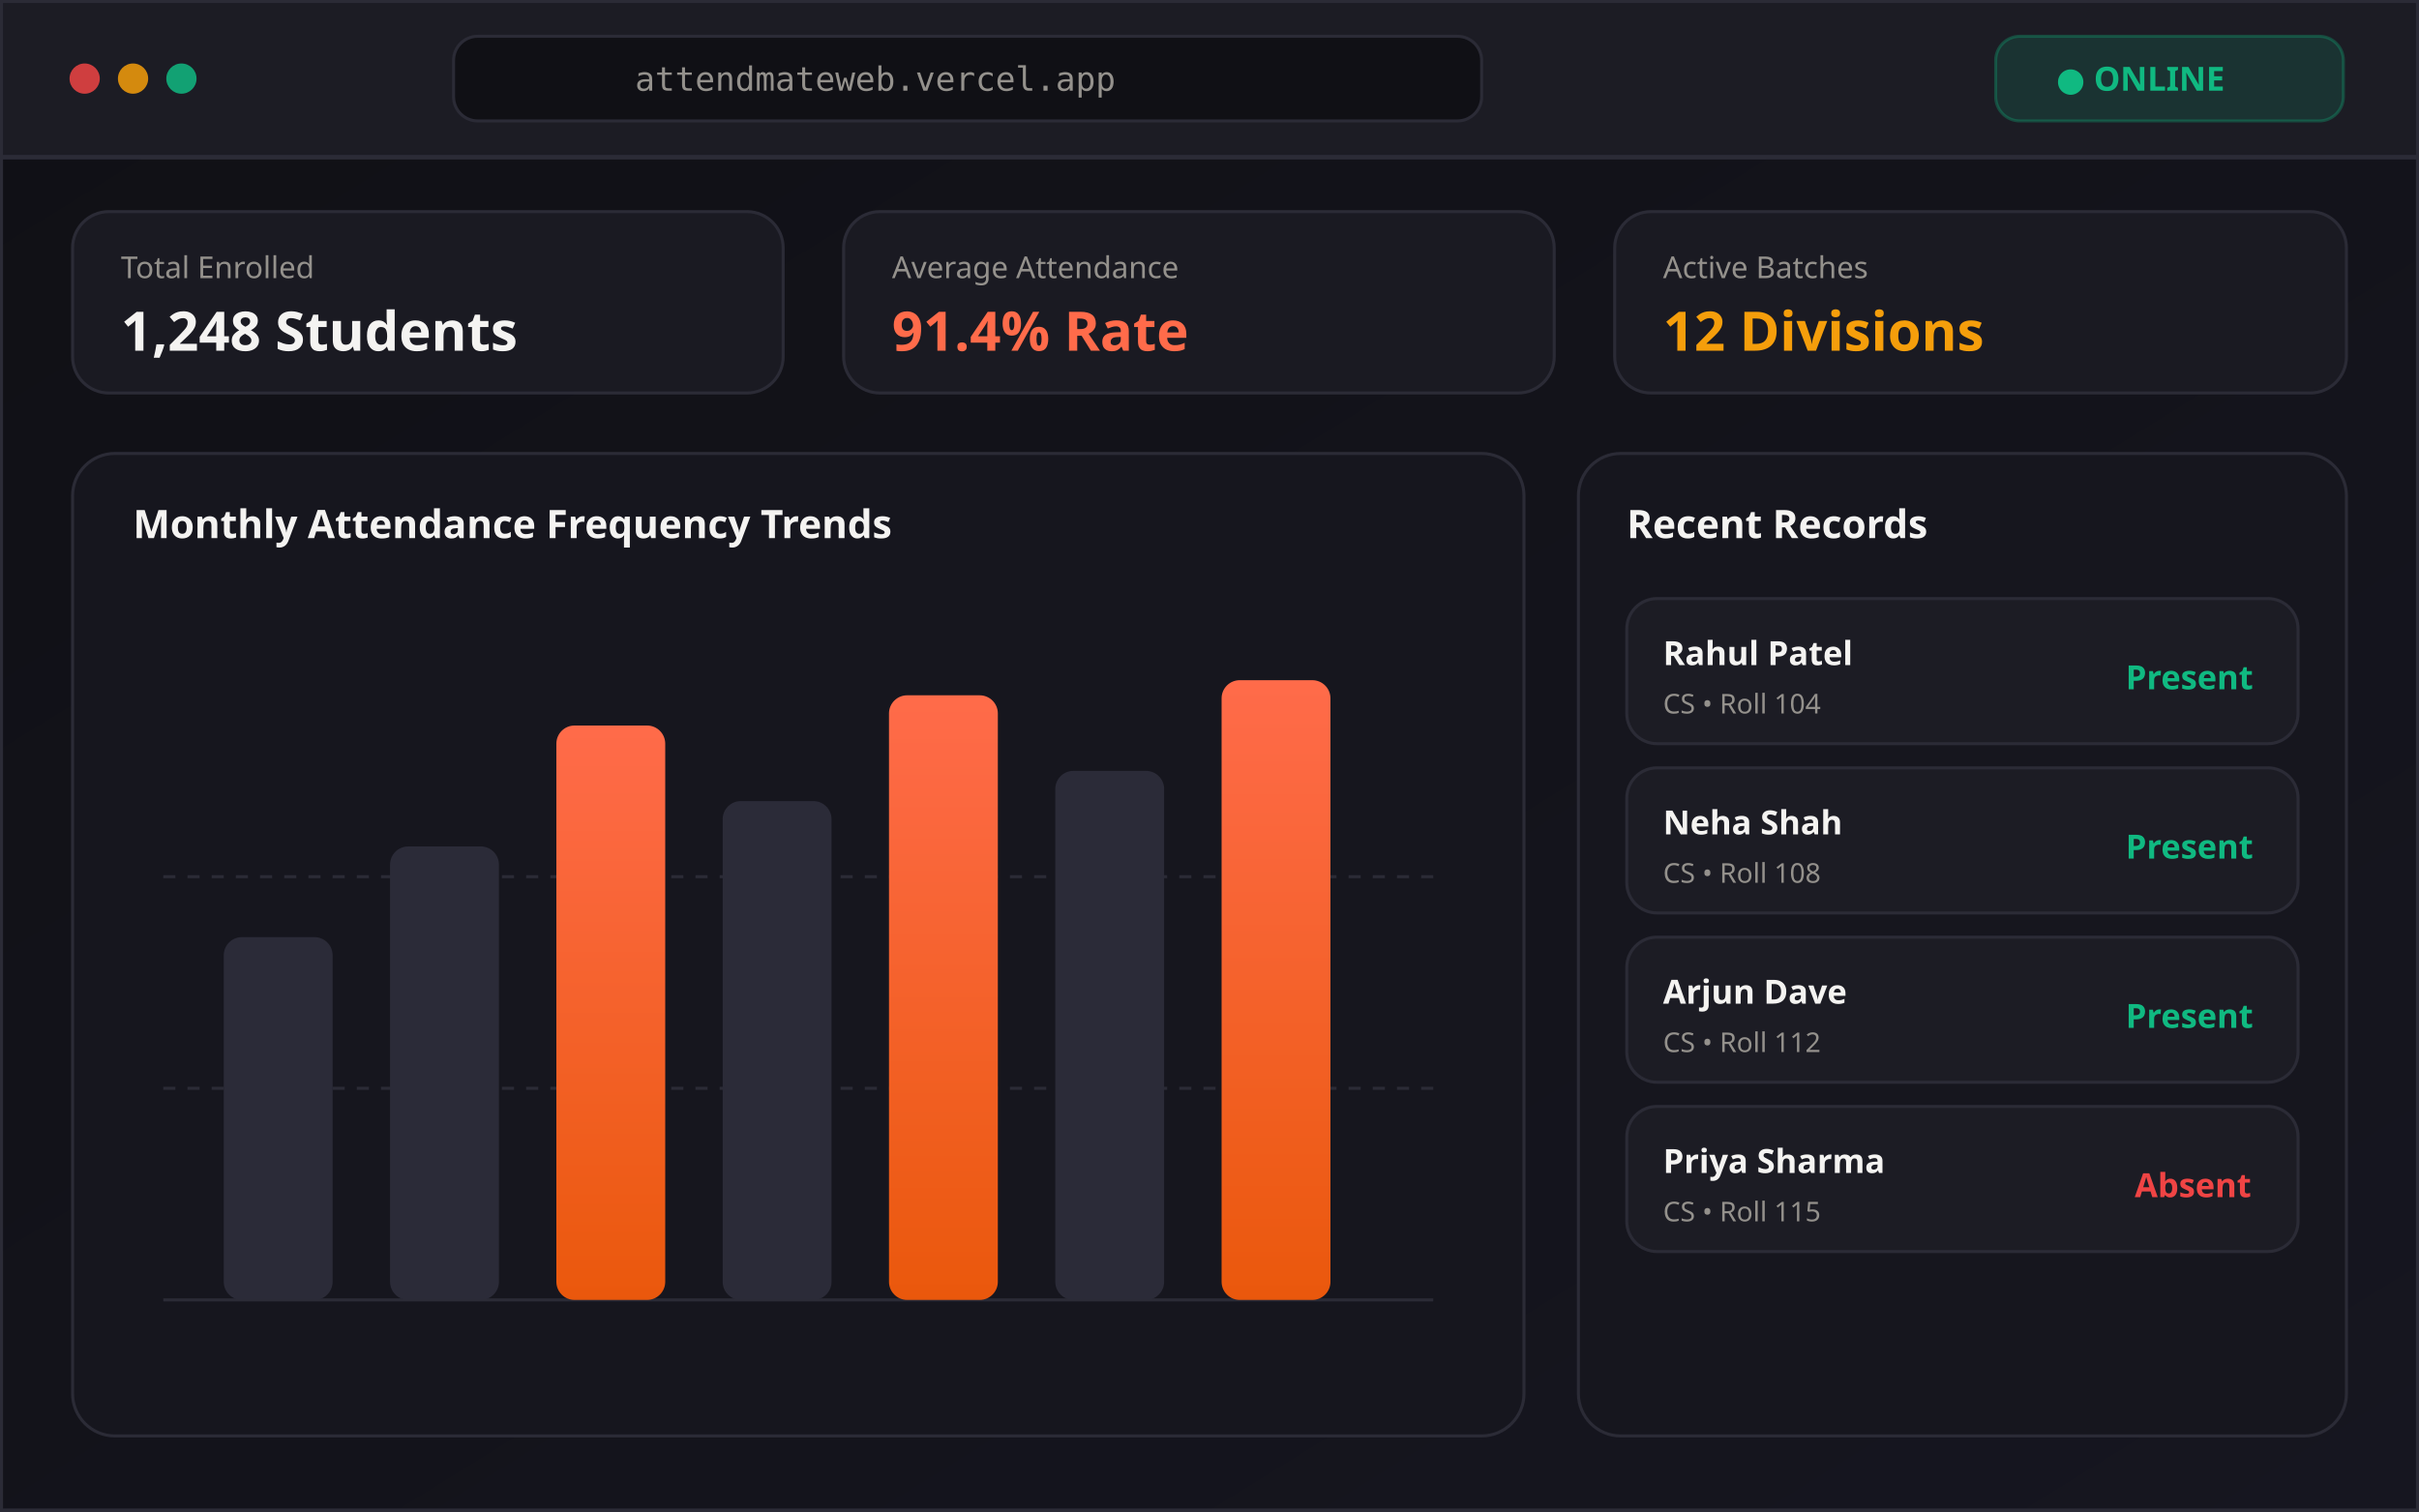
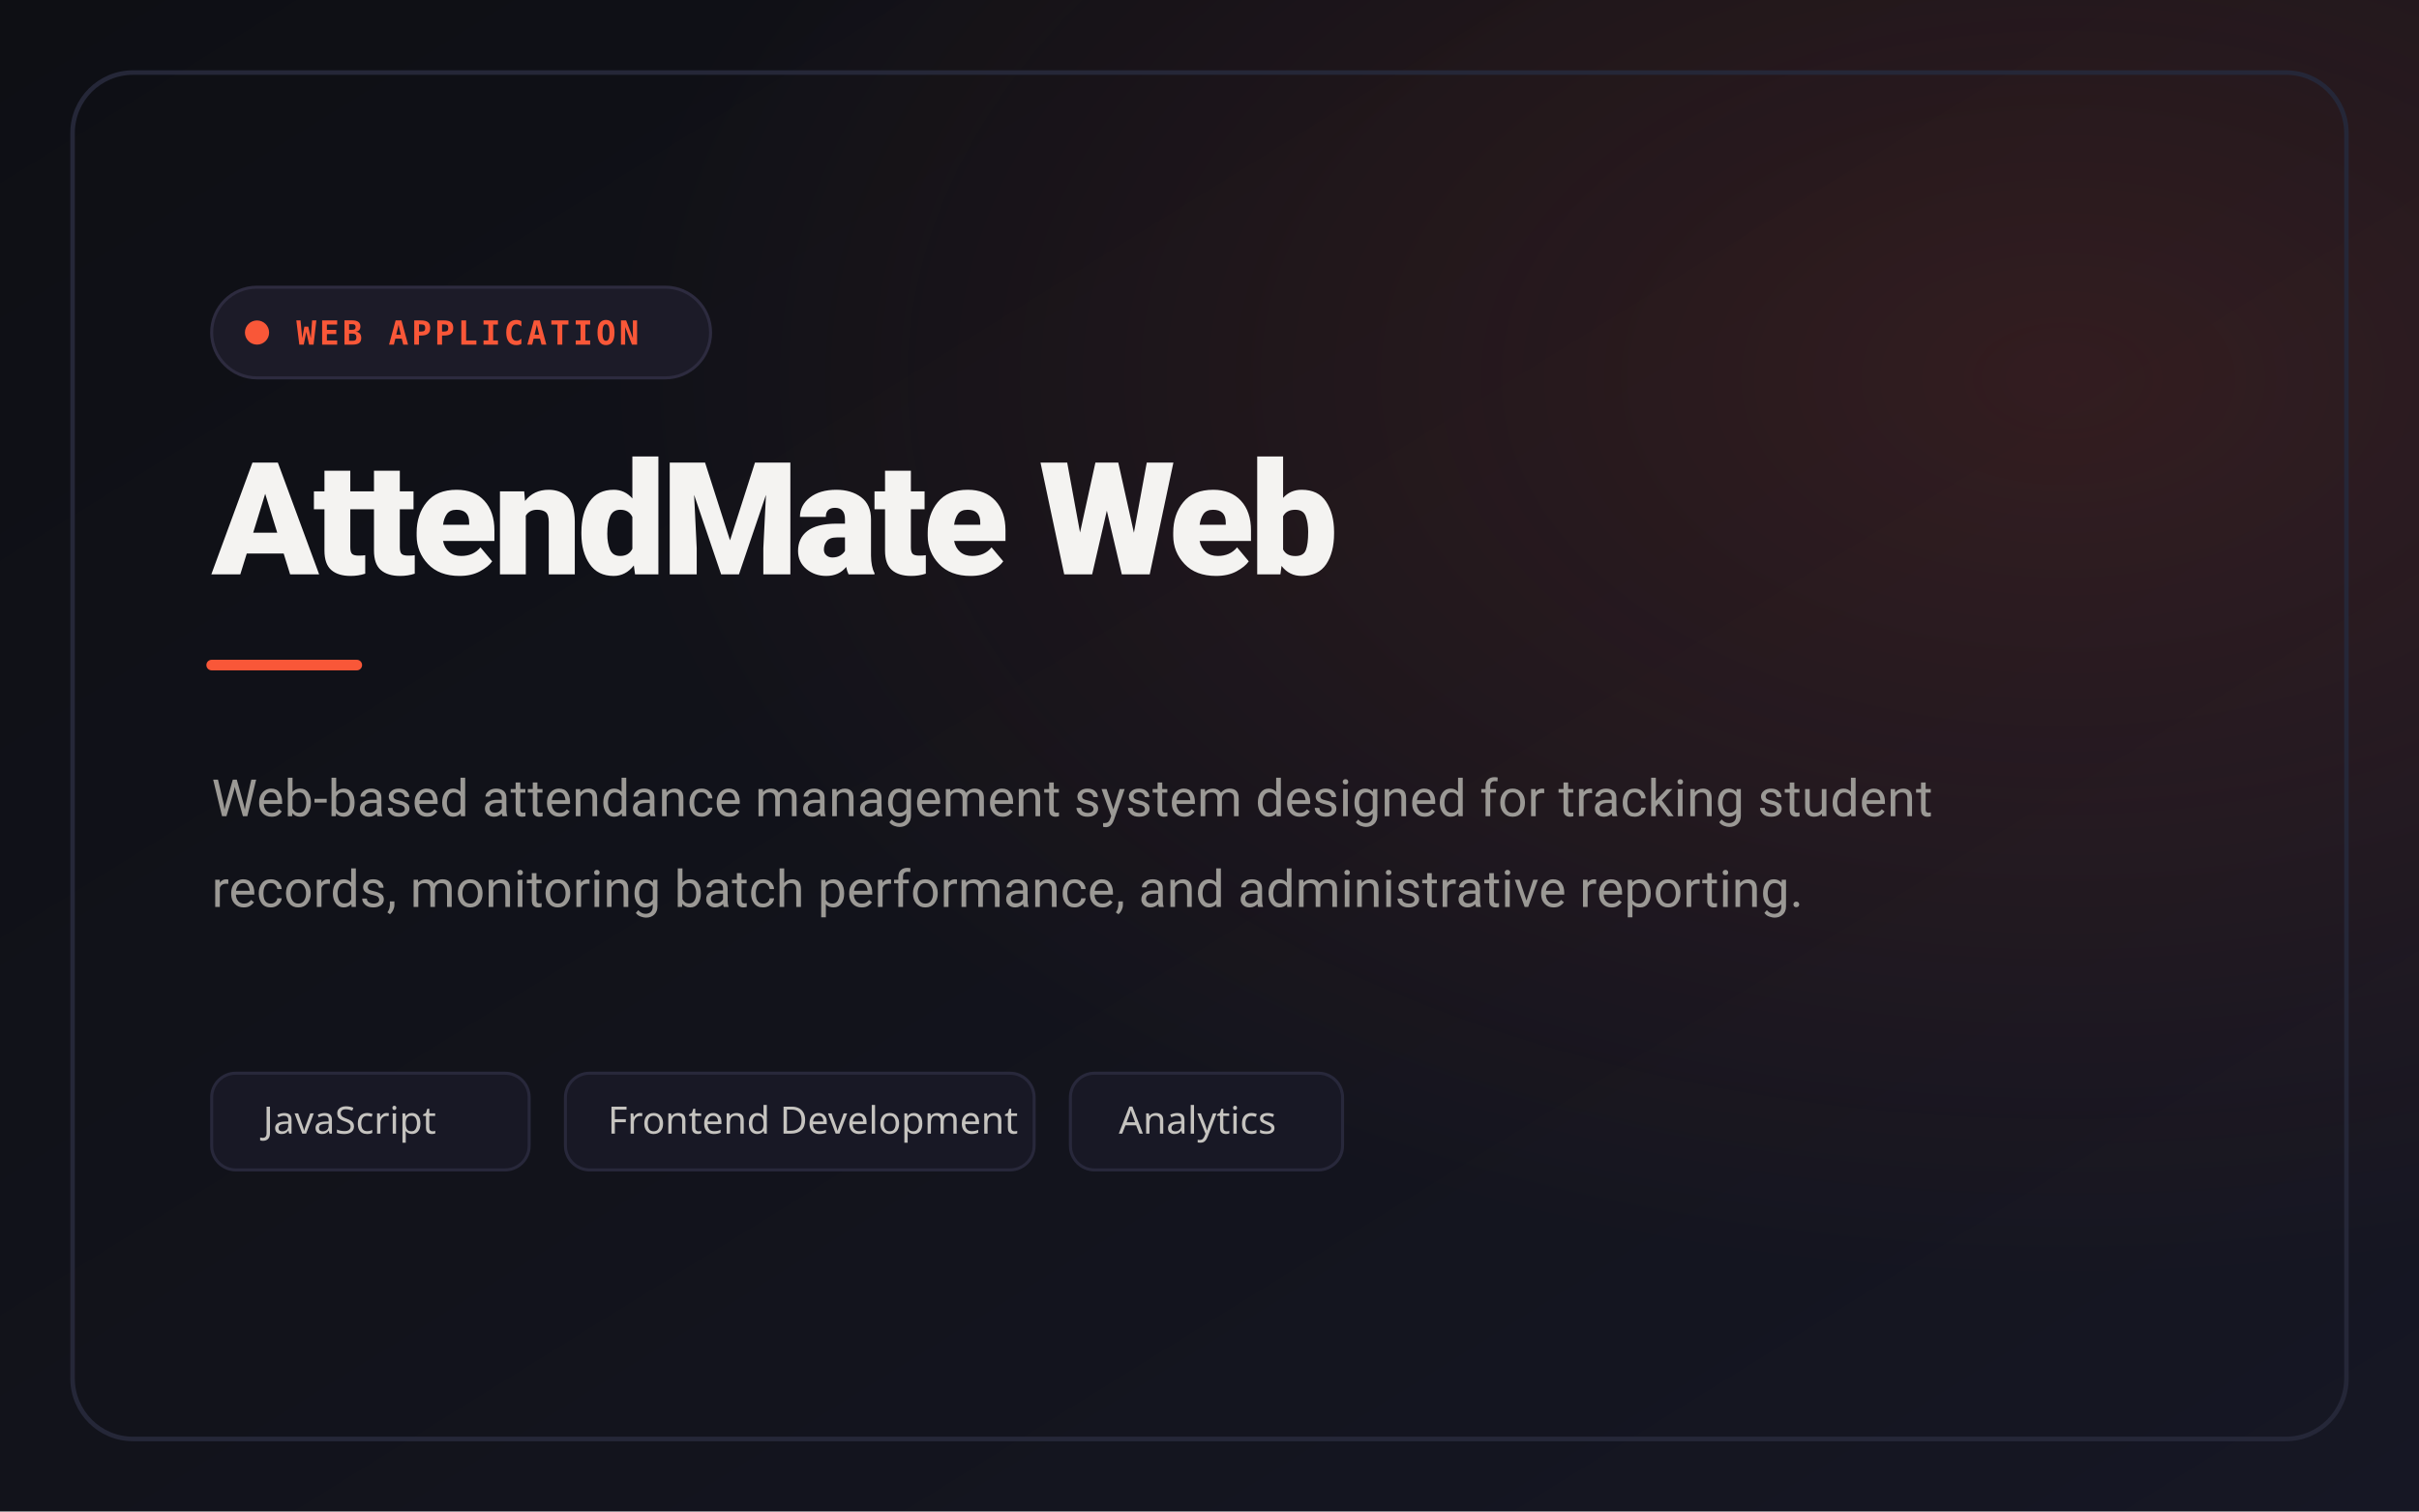
<svg xmlns="http://www.w3.org/2000/svg" viewBox="0 0 800 500" width="800" height="500">
  <defs>
-     <linearGradient id="aw-canvas-bg" x1="0%" y1="0%" x2="100%" y2="100%">
-       <stop offset="0%" stop-color="#101015" />
-       <stop offset="100%" stop-color="#161620" />
+     <linearGradient id="amw-bg" x1="0%" y1="0%" x2="100%" y2="100%">
+       <stop offset="0%" stop-color="#0E0F14" />
+       <stop offset="50%" stop-color="#12131B" />
+       <stop offset="100%" stop-color="#161724" />
    </linearGradient>
-     <linearGradient id="aw-chart-bar" x1="0%" y1="0%" x2="0%" y2="100%">
-       <stop offset="0%" stop-color="#FF6B4A" />
-       <stop offset="100%" stop-color="#EA580C" />
-     </linearGradient>
+     <radialGradient id="amw-glow" cx="85%" cy="25%" r="60%">
+       <stop offset="0%" stop-color="#F95738" stop-opacity="0.14" />
+       <stop offset="100%" stop-color="#F95738" stop-opacity="0" />
+     </radialGradient>
  </defs>
-   <rect x="0" y="0" width="800" height="500" fill="url(#aw-canvas-bg)" />
-   <rect x="0" y="0" width="800" height="52" fill="#1C1C24" />
-   <line x1="0" y1="52" x2="800" y2="52" stroke="#2B2B36" stroke-width="1.5" />
-   <circle cx="28" cy="26" r="5" fill="#EF4444" opacity="0.85" />
-   <circle cx="44" cy="26" r="5" fill="#F59E0B" opacity="0.85" />
-   <circle cx="60" cy="26" r="5" fill="#10B981" opacity="0.85" />
-   <rect x="150" y="12" width="340" height="28" rx="8" fill="#101015" stroke="#2B2B36" stroke-width="1" />
-   <text x="210" y="30" fill="#94918C" font-size="11" font-family="monospace">attendmateweb.vercel.app</text>
-   <rect x="660" y="12" width="115" height="28" rx="8" fill="#10B981" fill-opacity="0.15" stroke="#10B981" stroke-opacity="0.3" stroke-width="1" />
-   <text x="680" y="30" fill="#10B981" font-size="11" font-family="system-ui, sans-serif" font-weight="bold">● ONLINE</text>
-   <g transform="translate(24, 70)">
-     <rect x="0" y="0" width="235" height="60" rx="12" fill="#1A1A22" stroke="#2B2B36" stroke-width="1" />
-     <text x="16" y="22" fill="#94918C" font-size="10" font-family="system-ui, sans-serif">Total Enrolled</text>
-     <text x="16" y="46" fill="#F4F3F1" font-size="18" font-family="system-ui, sans-serif" font-weight="bold">1,248 Students</text>
-     <rect x="255" y="0" width="235" height="60" rx="12" fill="#1A1A22" stroke="#2B2B36" stroke-width="1" />
-     <text x="271" y="22" fill="#94918C" font-size="10" font-family="system-ui, sans-serif">Average Attendance</text>
-     <text x="271" y="46" fill="#FF6B4A" font-size="18" font-family="system-ui, sans-serif" font-weight="bold">91.4% Rate</text>
-     <rect x="510" y="0" width="242" height="60" rx="12" fill="#1A1A22" stroke="#2B2B36" stroke-width="1" />
-     <text x="526" y="22" fill="#94918C" font-size="10" font-family="system-ui, sans-serif">Active Batches</text>
-     <text x="526" y="46" fill="#F59E0B" font-size="18" font-family="system-ui, sans-serif" font-weight="bold">12 Divisions</text>
-   </g>
-   <g transform="translate(24, 150)">
-     <rect x="0" y="0" width="480" height="325" rx="14" fill="#16161E" stroke="#2B2B36" stroke-width="1" />
-     <text x="20" y="28" fill="#F4F3F1" font-size="13" font-family="system-ui, sans-serif" font-weight="bold">Monthly Attendance Frequency Trends</text>
-     <g transform="translate(30, 60)">
-       <line x1="0" y1="220" x2="420" y2="220" stroke="#2B2B36" stroke-width="1" />
-       <line x1="0" y1="150" x2="420" y2="150" stroke="#2B2B36" stroke-dasharray="4,4" stroke-width="1" />
-       <line x1="0" y1="80" x2="420" y2="80" stroke="#2B2B36" stroke-dasharray="4,4" stroke-width="1" />
-       <rect x="20" y="100" width="36" height="120" rx="6" fill="#2B2B38" />
-       <rect x="75" y="70" width="36" height="150" rx="6" fill="#2B2B38" />
-       <rect x="130" y="30" width="36" height="190" rx="6" fill="url(#aw-chart-bar)" />
-       <rect x="185" y="55" width="36" height="165" rx="6" fill="#2B2B38" />
-       <rect x="240" y="20" width="36" height="200" rx="6" fill="url(#aw-chart-bar)" />
-       <rect x="295" y="45" width="36" height="175" rx="6" fill="#2B2B38" />
-       <rect x="350" y="15" width="36" height="205" rx="6" fill="url(#aw-chart-bar)" />
-     </g>
-     <rect x="498" y="0" width="254" height="325" rx="14" fill="#16161E" stroke="#2B2B36" stroke-width="1" />
-     <text x="514" y="28" fill="#F4F3F1" font-size="13" font-family="system-ui, sans-serif" font-weight="bold">Recent Records</text>
-     <g transform="translate(514, 48)">
-       <rect x="0" y="0" width="222" height="48" rx="10" fill="#1C1C24" stroke="#2B2B36" stroke-width="1" />
-       <text x="12" y="22" fill="#F4F3F1" font-size="11" font-family="system-ui, sans-serif" font-weight="bold">Rahul Patel</text>
-       <text x="12" y="38" fill="#94918C" font-size="9" font-family="system-ui, sans-serif">CS • Roll 104</text>
-       <text x="165" y="30" fill="#10B981" font-size="11" font-family="system-ui, sans-serif" font-weight="bold">Present</text>
-       <rect x="0" y="56" width="222" height="48" rx="10" fill="#1C1C24" stroke="#2B2B36" stroke-width="1" />
-       <text x="12" y="78" fill="#F4F3F1" font-size="11" font-family="system-ui, sans-serif" font-weight="bold">Neha Shah</text>
-       <text x="12" y="94" fill="#94918C" font-size="9" font-family="system-ui, sans-serif">CS • Roll 108</text>
-       <text x="165" y="86" fill="#10B981" font-size="11" font-family="system-ui, sans-serif" font-weight="bold">Present</text>
-       <rect x="0" y="112" width="222" height="48" rx="10" fill="#1C1C24" stroke="#2B2B36" stroke-width="1" />
-       <text x="12" y="134" fill="#F4F3F1" font-size="11" font-family="system-ui, sans-serif" font-weight="bold">Arjun Dave</text>
-       <text x="12" y="150" fill="#94918C" font-size="9" font-family="system-ui, sans-serif">CS • Roll 112</text>
-       <text x="165" y="142" fill="#10B981" font-size="11" font-family="system-ui, sans-serif" font-weight="bold">Present</text>
-       <rect x="0" y="168" width="222" height="48" rx="10" fill="#1C1C24" stroke="#2B2B36" stroke-width="1" />
-       <text x="12" y="190" fill="#F4F3F1" font-size="11" font-family="system-ui, sans-serif" font-weight="bold">Priya Sharma</text>
-       <text x="12" y="206" fill="#94918C" font-size="9" font-family="system-ui, sans-serif">CS • Roll 115</text>
-       <text x="168" y="198" fill="#EF4444" font-size="11" font-family="system-ui, sans-serif" font-weight="bold">Absent</text>
+   <rect width="800" height="500" fill="url(#amw-bg)" />
+   <rect width="800" height="500" fill="url(#amw-glow)" />
+   <rect x="24" y="24" width="752" height="452" rx="20" fill="none" stroke="#252738" stroke-width="1.5" />
+   <g transform="translate(70, 95)">
+     <rect x="0" y="0" width="165" height="30" rx="15" fill="#1C1B28" stroke="#2D2B3F" stroke-width="1" />
+     <circle cx="15" cy="15" r="4" fill="#F95738" />
+     <text x="28" y="19" fill="#F95738" font-size="11" font-family="monospace" font-weight="700" letter-spacing="1">WEB APPLICATION</text>
+     <text x="0" y="95" fill="#F4F3F1" font-size="52" font-family="system-ui, -apple-system, BlinkMacSystemFont, 'Segoe UI', Roboto, sans-serif" font-weight="800" letter-spacing="-1.5">
+       AttendMate Web
+     </text>
+     <line x1="0" y1="125" x2="48" y2="125" stroke="#F95738" stroke-width="3.5" stroke-linecap="round" />
+     <text x="0" y="175" fill="#9B9995" font-size="17" font-family="system-ui, -apple-system, BlinkMacSystemFont, 'Segoe UI', Roboto, sans-serif" font-weight="400" letter-spacing="0.1">
+       Web-based attendance management system designed for tracking student
+     </text>
+     <text x="0" y="205" fill="#9B9995" font-size="17" font-family="system-ui, -apple-system, BlinkMacSystemFont, 'Segoe UI', Roboto, sans-serif" font-weight="400" letter-spacing="0.1">
+       records, monitoring batch performance, and administrative reporting.
+     </text>
+     <g transform="translate(0, 260)">
+       <rect x="0" y="0" width="105" height="32" rx="8" fill="#181825" stroke="#28283B" stroke-width="1" />
+       <text x="17" y="20" fill="#C5C3BF" font-size="12.5" font-family="system-ui, sans-serif" font-weight="500">JavaScript</text>
+       <rect x="117" y="0" width="155" height="32" rx="8" fill="#181825" stroke="#28283B" stroke-width="1" />
+       <text x="131" y="20" fill="#C5C3BF" font-size="12.5" font-family="system-ui, sans-serif" font-weight="500">Frontend Development</text>
+       <rect x="284" y="0" width="90" height="32" rx="8" fill="#181825" stroke="#28283B" stroke-width="1" />
+       <text x="300" y="20" fill="#C5C3BF" font-size="12.5" font-family="system-ui, sans-serif" font-weight="500">Analytics</text>
    </g>
  </g>
-   <rect x="0" y="0" width="800" height="500" fill="none" stroke="#2B2B36" stroke-width="2" />
</svg>
